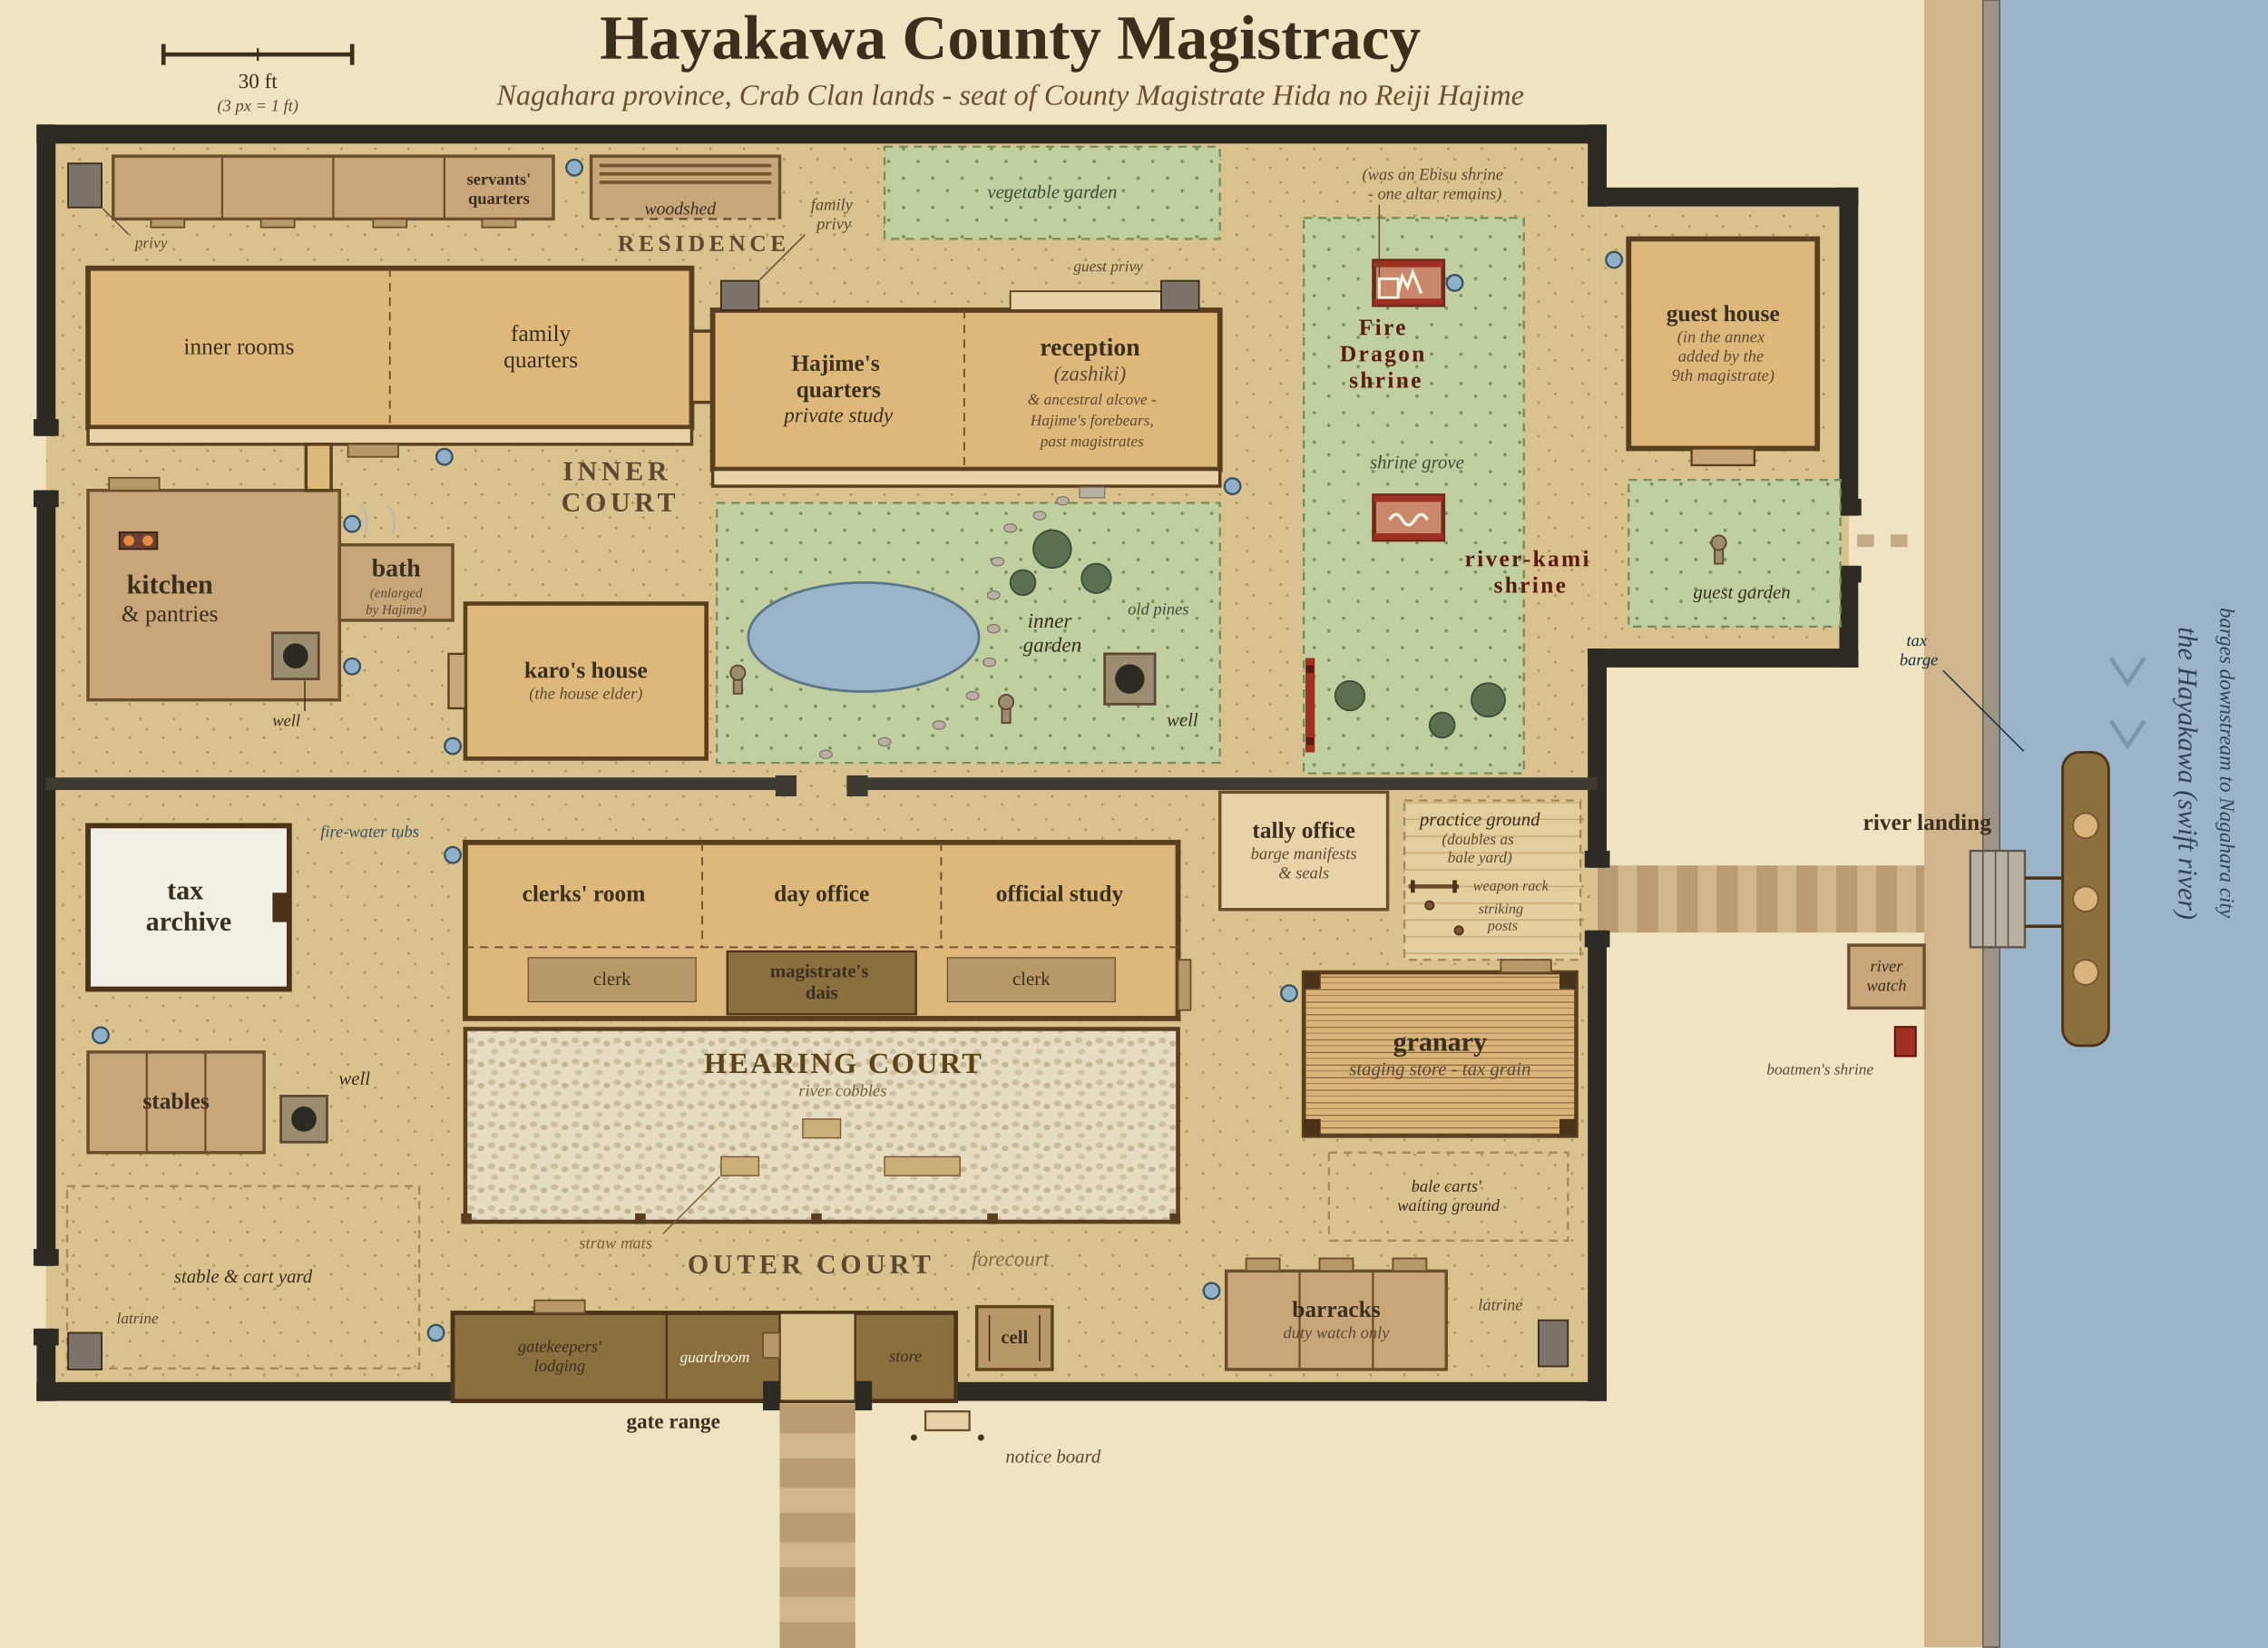
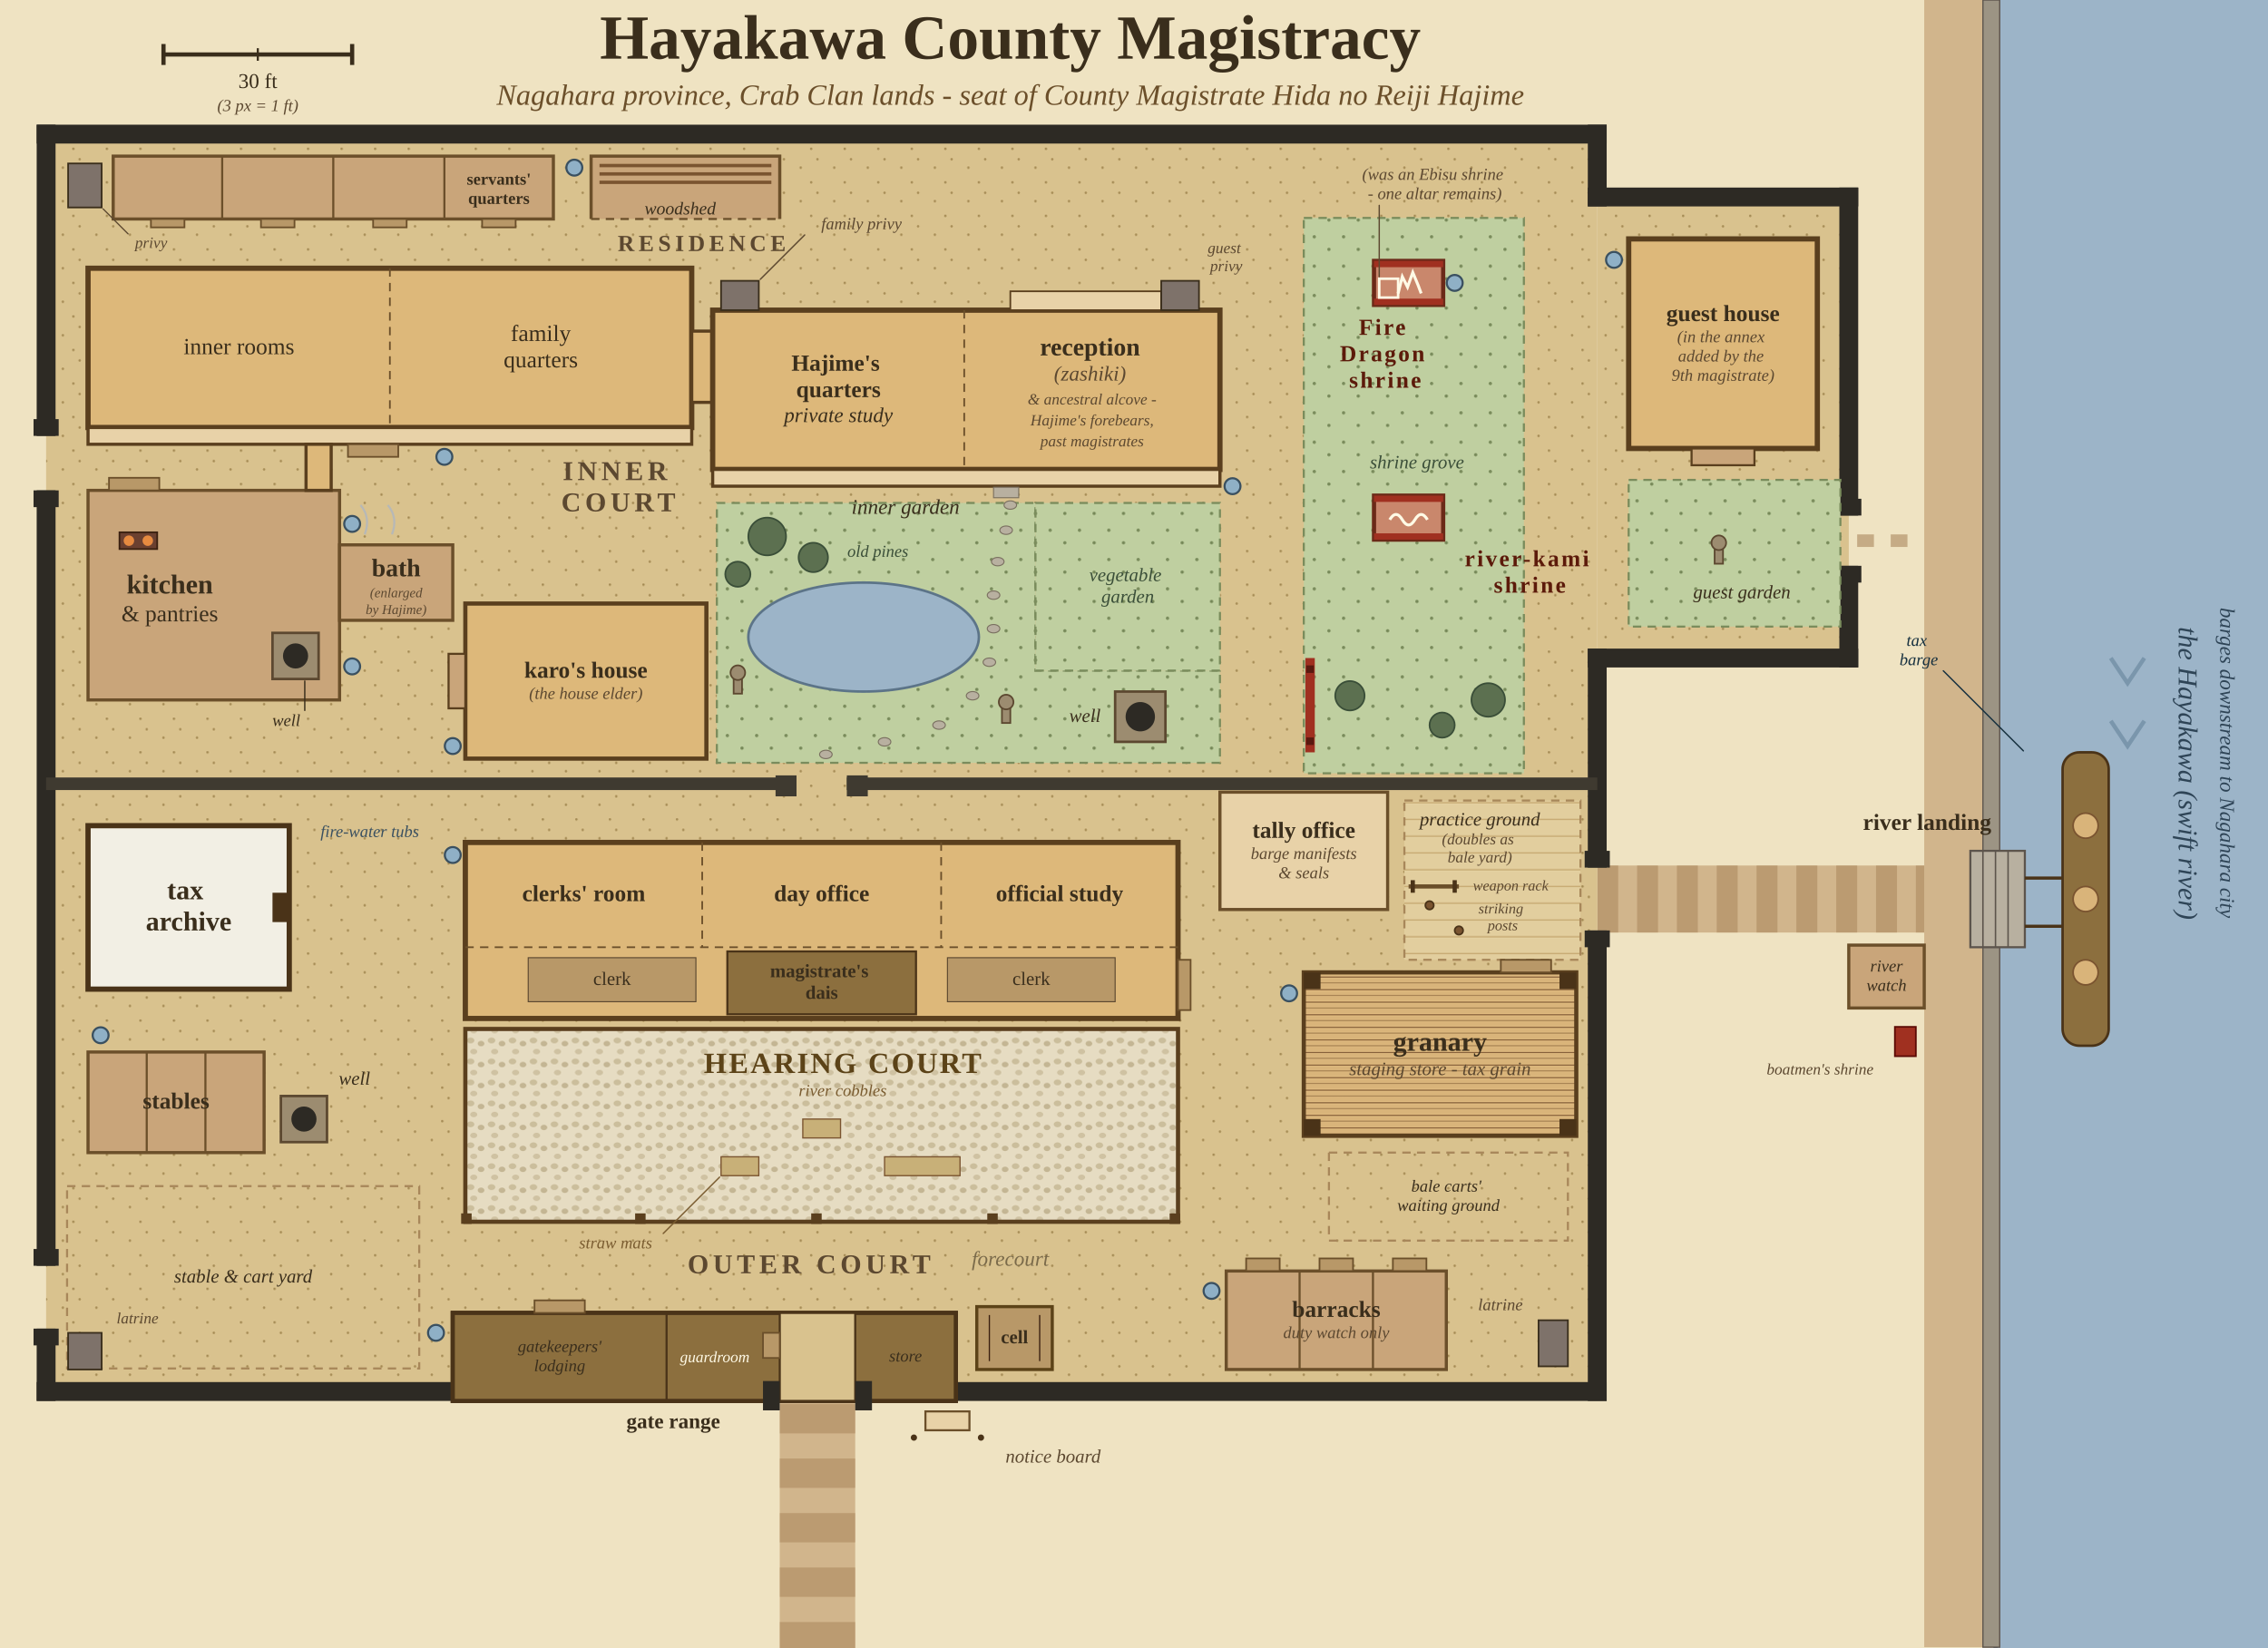
<svg xmlns="http://www.w3.org/2000/svg" viewBox="118 86 1082 786" font-family="Georgia, 'Times New Roman', serif">
  <defs>
    <pattern id="garden-stipple" patternUnits="userSpaceOnUse" width="14" height="14">
      <rect width="14" height="14" fill="#BFCFA0" />
      <circle cx="3" cy="3" r="0.8" fill="#7A8C5C" />
      <circle cx="10" cy="9" r="0.8" fill="#7A8C5C" />
    </pattern>
    <pattern id="court-earth" patternUnits="userSpaceOnUse" width="16" height="16">
      <rect width="16" height="16" fill="#D9C28E" />
      <circle cx="4" cy="6" r="0.6" fill="#A88E58" />
      <circle cx="12" cy="2" r="0.6" fill="#A88E58" />
      <circle cx="9" cy="13" r="0.6" fill="#A88E58" />
    </pattern>
    <pattern id="keiko-earth" patternUnits="userSpaceOnUse" width="16" height="16">
      <rect width="16" height="16" fill="#E2CE9E" />
      <line x1="0" y1="5" x2="16" y2="5" stroke="#C2A46C" stroke-width="0.5" />
      <line x1="0" y1="13" x2="16" y2="13" stroke="#C2A46C" stroke-width="0.5" />
    </pattern>
    <pattern id="oshirasu-sand" patternUnits="userSpaceOnUse" width="12" height="12">
      <rect width="12" height="12" fill="#F2EAD0" />
      <circle cx="3" cy="4" r="0.5" fill="#C9B884" />
      <circle cx="8" cy="2" r="0.5" fill="#C9B884" />
      <circle cx="10" cy="9" r="0.5" fill="#C9B884" />
      <circle cx="5" cy="10" r="0.5" fill="#C9B884" />
      <circle cx="1" cy="8" r="0.5" fill="#C9B884" />
    </pattern>
    <pattern id="court-cobbles" patternUnits="userSpaceOnUse" width="10" height="10">
      <rect width="10" height="10" fill="#E6DCC2" />
      <ellipse cx="2.5" cy="2.5" rx="1.8" ry="1.4" fill="#CBBE9C" />
      <ellipse cx="7.5" cy="4" rx="1.6" ry="1.3" fill="#C4B694" />
      <ellipse cx="4" cy="7.8" rx="1.7" ry="1.3" fill="#CFC2A2" />
    </pattern>
    <pattern id="granary-slats" patternUnits="userSpaceOnUse" width="14" height="6">
      <rect width="14" height="6" fill="#D9B47A" />
      <line x1="0" y1="0" x2="14" y2="0" stroke="#7A5430" stroke-width="0.8" />
      <line x1="0" y1="3" x2="14" y2="3" stroke="#A88454" stroke-width="0.5" />
    </pattern>
  </defs>
  <rect x="0" y="0" width="1200" height="900" fill="#EFE3C2" data-kind="-" />
  <g data-kind="river">
    <rect x="1070" y="0" width="130" height="900" fill="#9CB4C8" />
    <line x1="1070" y1="0" x2="1070" y2="900" stroke="#5C7488" stroke-width="2" />
    <g stroke="#7A96AC" stroke-width="2" fill="none">
      <path d="M 1125 400 L 1133 412 L 1141 400" />
      <path d="M 1125 430 L 1133 442 L 1141 430" />
    </g>
    <text x="1161.0" y="458.6" text-anchor="middle" font-size="13" font-style="italic" fill="#2E4456" transform="rotate(90.0 1161.0 455.0)">the Hayakawa (swift river)</text>
    <text x="1180.0" y="452.8" text-anchor="middle" font-size="10" font-style="italic" fill="#2E4456" transform="rotate(90.0 1180.0 450.0)">barges downstream to Nagahara city</text>
  </g>
  <g data-kind="road">
    <path d="M 508 900 L 508 754.5" stroke="#B89060" stroke-width="36" stroke-linecap="butt" opacity="0.55" />
    <path d="M 508 900 L 508 754.5" stroke="#9C7448" stroke-width="36" stroke-dasharray="14 12" fill="none" opacity="0.4" />
  </g>
  <g data-kind="road">
    <path d="M 880 515 L 1036 515" stroke="#B89060" stroke-width="32" stroke-linecap="butt" opacity="0.55" />
    <path d="M 880 515 L 1036 515" stroke="#9C7448" stroke-width="32" stroke-dasharray="10 9" fill="none" opacity="0.4" />
  </g>
  <g data-kind="road">
    <path d="M 1050 86 L 1050 872" stroke="#B89060" stroke-width="28" stroke-linecap="butt" opacity="0.55" />
  </g>
  <g data-kind="river landing">
    <rect x="1064" y="86" width="8" height="786" fill="#9C9484" stroke="#5C544C" stroke-width="0.6" data-kind="revetment" />
    <g data-kind="dock">
      <rect x="1058" y="492" width="26" height="46" fill="#B8B0A0" stroke="#5C544C" stroke-width="1" />
      <line x1="1064" y1="492" x2="1064" y2="538" stroke="#5C544C" stroke-width="0.7" />
      <line x1="1070" y1="492" x2="1070" y2="538" stroke="#5C544C" stroke-width="0.7" />
      <line x1="1076" y1="492" x2="1076" y2="538" stroke="#5C544C" stroke-width="0.7" />
    </g>
    <text x="1068" y="482" text-anchor="end" font-size="11" font-weight="bold" fill="#3A2E1C">river landing</text>
    <g data-kind="tax barge">
      <line x1="1084" y1="505" x2="1102" y2="505" stroke="#4A3318" stroke-width="1.5" />
      <line x1="1084" y1="528" x2="1102" y2="528" stroke="#4A3318" stroke-width="1.5" />
      <rect x="1102" y="445" width="22" height="140" rx="8" fill="#8C6F3E" stroke="#4A3318" stroke-width="1.2" />
      <circle cx="1113" cy="480" r="6" fill="#D9B47A" stroke="#7A5430" stroke-width="0.8" />
      <circle cx="1113" cy="515" r="6" fill="#D9B47A" stroke="#7A5430" stroke-width="0.8" />
      <circle cx="1113" cy="550" r="6" fill="#D9B47A" stroke="#7A5430" stroke-width="0.8" />
      <text x="1033.4" y="394.2" text-anchor="middle" font-size="8" font-style="italic" fill="#16303F">
        <tspan x="1033.4" dy="0.0">tax</tspan>
        <tspan x="1033.4" dy="9.2">barge</tspan>
      </text>
      <line x1="1045.1" y1="406.1" x2="1083.3" y2="444.3" stroke="#16303F" stroke-width="0.64" stroke-linecap="round" data-leader="1" />
    </g>
    <g data-kind="boatmen's altar">
      <rect x="1022" y="576" width="10" height="14" fill="#A03020" stroke="#5C0A04" stroke-width="0.8" />
      <text x="986.3" y="598.7" text-anchor="middle" font-size="7.5" font-style="italic" fill="#5C4830">boatmen's shrine</text>
    </g>
    <g data-kind="river watch">
      <rect x="1000" y="537" width="36" height="30" fill="#C9A57A" stroke="#6B4F2A" stroke-width="1.5" />
      <text x="1018.0" y="549.6" text-anchor="middle" font-size="8" font-style="italic" fill="#3A2E1C">river</text>
      <text x="1018.0" y="558.8" text-anchor="middle" font-size="8" font-style="italic" fill="#3A2E1C">watch</text>
    </g>
  </g>
  <text x="600" y="114" text-anchor="middle" font-size="30" font-weight="bold" fill="#3A2E1C" data-kind="-">Hayakawa County Magistracy</text>
  <text x="600" y="136" text-anchor="middle" font-size="14" font-style="italic" fill="#6B4F2A" data-kind="-">Nagahara province, Crab Clan lands - seat of County Magistrate Hida no Reiji Hajime</text>
  <g data-kind="-">
    <g stroke="#3A2E1C">
      <line x1="196" y1="112" x2="286" y2="112" stroke-width="2" />
      <line x1="196" y1="107" x2="196" y2="117" stroke-width="2" />
      <line x1="286" y1="107" x2="286" y2="117" stroke-width="2" />
      <line x1="241" y1="109" x2="241" y2="115" stroke-width="1" />
    </g>
    <text x="241" y="128" text-anchor="middle" font-size="10" fill="#3A2E1C">30 ft</text>
    <text x="241" y="139" text-anchor="middle" font-size="8" font-style="italic" fill="#5C4830">(3 px = 1 ft)</text>
  </g>
  <rect x="140" y="150" width="740" height="310" fill="url(#court-earth)" id="precinct" data-kind="inner court" />
  <rect x="140" y="456" width="740" height="294" fill="url(#court-earth)" id="precinct" data-kind="outer court" />
  <rect x="880" y="180" width="120" height="220" fill="url(#court-earth)" id="precinct" data-kind="inner court" />
  <g stroke="#2D2A24" stroke-width="9" fill="none" stroke-linecap="square" data-kind="compound wall">
    <line x1="140" y1="150" x2="880" y2="150" />
    <line x1="140" y1="150" x2="140" y2="289.5" />
    <line x1="140" y1="324.5" x2="140" y2="685.5" />
    <line x1="140" y1="724.5" x2="140" y2="750" />
    <line x1="880" y1="150" x2="880" y2="180" />
    <line x1="880" y1="180" x2="1000" y2="180" />
    <line x1="1000" y1="400" x2="880" y2="400" />
    <line x1="880" y1="400" x2="880" y2="495.5" />
    <line x1="1000" y1="180" x2="1000" y2="327.5" />
    <line x1="1000" y1="360.5" x2="1000" y2="400" />
    <line x1="880" y1="534.5" x2="880" y2="750" />
    <line x1="140" y1="750" x2="329.5" y2="750" />
    <line x1="578.5" y1="750" x2="880" y2="750" />
  </g>
  <g fill="#2D2A24" data-kind="side gate">
    <rect x="874" y="492" width="12" height="8" />
    <rect x="874" y="530" width="12" height="8" />
  </g>
  <g fill="#2D2A24" data-kind="side gate">
    <rect x="134" y="286" width="12" height="8" />
    <rect x="134" y="320" width="12" height="8" />
  </g>
  <g fill="#2D2A24" data-kind="side gate">
    <rect x="134" y="682" width="12" height="8" />
    <rect x="134" y="720" width="12" height="8" />
  </g>
  <g fill="#2D2A24" data-kind="side gate">
    <rect x="994" y="324" width="12" height="8" />
    <rect x="994" y="356" width="12" height="8" />
  </g>
  <path d="M 1004 344 L 1036 344" stroke="#9C7448" stroke-width="6" stroke-dasharray="8 8" fill="none" opacity="0.5" data-kind="road" />
  <g data-kind="notice board">
    <rect x="559.5" y="759.5" width="21" height="9" fill="#E8D2A8" stroke="#6B4F2A" stroke-width="1" />
    <circle cx="554" cy="772" r="1.5" fill="#4A3318" />
    <circle cx="586" cy="772" r="1.5" fill="#4A3318" />
    <text x="620.4" y="783.9" text-anchor="middle" font-size="9" font-style="italic" fill="#5C4830">notice board</text>
  </g>
  <g stroke="#3F3A30" stroke-width="6" fill="none" data-kind="court divider">
    <line x1="140" y1="460" x2="498" y2="460" />
    <line x1="522" y1="460" x2="880" y2="460" />
  </g>
  <g fill="#3F3A30" data-kind="nakamon" data-part-of="court divider">
    <rect x="488" y="456" width="10" height="10" />
    <rect x="522" y="456" width="10" height="10" />
  </g>
  <text x="413.0" y="315.1" text-anchor="middle" font-size="13" font-weight="bold" letter-spacing="2" fill="#5C4830" data-kind="inner court">
    <tspan x="413.0" dy="0.0">INNER</tspan>
    <tspan x="413.0" dy="14.9">COURT</tspan>
  </text>
  <g data-kind="residence">
    <text x="452.8" y="205.8" text-anchor="middle" font-size="11" font-weight="bold" letter-spacing="2" fill="#5C4830">RESIDENCE</text>
    <rect x="160" y="214" width="288" height="76" fill="#DDB87A" />
    <rect x="160" y="214" width="144" height="76" fill="#DDB87A" data-kind="inner rooms" />
    <rect x="304" y="214" width="144" height="76" fill="#DDB87A" data-kind="family quarters" />
    <rect x="160" y="214" width="288" height="76" fill="none" stroke="#5A3F1E" stroke-width="2.5" />
    <rect x="160" y="290" width="288" height="8" fill="#E8D2A8" stroke="#5A3F1E" stroke-width="1.5" data-kind="engawa" />
    <line x1="304" y1="214" x2="304" y2="290" stroke="#6B4F2A" stroke-width="0.8" stroke-dasharray="4 3" />
    <rect x="284" y="298" width="24" height="6" fill="#B89868" stroke="#6B4F2A" stroke-width="0.8" data-kind="door" />
    <text x="232.0" y="255.0" text-anchor="middle" font-size="11" fill="#3A2E1C" data-kind="inner rooms">inner rooms</text>
    <g data-kind="family quarters">
      <text x="376.0" y="248.7" text-anchor="middle" font-size="11" fill="#3A2E1C">family</text>
      <text x="376.0" y="261.3" text-anchor="middle" font-size="11" fill="#3A2E1C">quarters</text>
    </g>
    <rect x="448" y="244" width="10" height="34" fill="#DDB87A" stroke="#5A3F1E" stroke-width="1.5" data-kind="residence corridor" />
    <rect x="458" y="234" width="242" height="76" fill="#DDB87A" />
    <rect x="458" y="234" width="120" height="76" fill="#DDB87A" data-kind="lord's quarters" />
    <rect x="578" y="234" width="122" height="76" fill="#DDB87A" data-kind="reception room" />
    <rect x="458" y="234" width="242" height="76" fill="none" stroke="#5A3F1E" stroke-width="2.5" />
    <rect x="458" y="310" width="242" height="8" fill="#E8D2A8" stroke="#5A3F1E" stroke-width="1.5" data-kind="engawa" />
    <line x1="578" y1="234" x2="578" y2="310" stroke="#6B4F2A" stroke-width="0.8" stroke-dasharray="4 3" />
    <g data-kind="lord's quarters">
      <text x="518.0" y="262.9" text-anchor="middle" font-size="11" font-weight="bold" fill="#3A2E1C">
        <tspan x="518.0" dy="0.0">Hajime's</tspan>
        <tspan x="518.0" dy="12.6">quarters</tspan>
      </text>
      <text x="518.0" y="287.4" text-anchor="middle" font-size="10" font-style="italic" fill="#3A2E1C">private study</text>
    </g>
    <g data-kind="reception room">
      <text x="638.0" y="255.6" text-anchor="middle" font-size="12" font-weight="bold" fill="#3A2E1C">reception</text>
      <text x="638.0" y="267.6" text-anchor="middle" font-size="10" font-style="italic" fill="#5C4830">(zashiki)</text>
    </g>
    <text x="639" y="279" text-anchor="middle" font-size="7.5" font-style="italic" fill="#5C4830" data-kind="ancestral alcove">&amp; ancestral alcove -</text>
    <text x="639" y="289" text-anchor="middle" font-size="7.5" font-style="italic" fill="#5C4830" data-kind="ancestral alcove">Hajime's forebears,</text>
    <text x="639" y="299" text-anchor="middle" font-size="7.5" font-style="italic" fill="#5C4830" data-kind="ancestral alcove">past magistrates</text>
  </g>
  <g data-kind="kitchen">
    <rect x="160" y="320" width="120" height="100" fill="#C9A57A" stroke="#6B4F2A" stroke-width="1.5" />
    <g data-kind="hearth">
      <rect x="175" y="340" width="18" height="8" fill="#6B4030" stroke="#3A2010" stroke-width="0.8" />
      <circle cx="179.5" cy="344" r="2.5" fill="#E68A40" />
      <circle cx="188.5" cy="344" r="2.5" fill="#E68A40" />
    </g>
    <text x="199.0" y="369.2" text-anchor="middle" font-size="13" font-weight="bold" fill="#3A2E1C">kitchen</text>
    <text x="199.0" y="382.5" text-anchor="middle" font-size="11" fill="#3A2E1C">&amp; pantries</text>
    <rect x="248" y="388" width="22" height="22" fill="#9C8C70" stroke="#5C4830" stroke-width="1.2" data-kind="well" />
    <circle cx="259" cy="399" r="6" fill="#2D2A24" data-kind="well" />
    <text x="254.6" y="432.4" text-anchor="middle" font-size="8" font-style="italic" fill="#3A2E1C" data-kind="well">well</text>
    <line x1="263.4" y1="425.0" x2="263.4" y2="411.0" stroke="#3A2E1C" stroke-width="0.64" stroke-linecap="round" data-kind="well" data-leader="1" />
    <rect x="170" y="314" width="24" height="6" fill="#B89868" stroke="#6B4F2A" stroke-width="0.8" data-kind="door" />
  </g>
  <rect x="264" y="298" width="12" height="22" fill="#DDB87A" stroke="#5A3F1E" stroke-width="1.5" data-kind="residence corridor" data-part-of="residence" />
  <g data-kind="garden">
-     <rect x="460" y="326" width="240" height="124" fill="url(#garden-stipple)" stroke="#7A8C5C" stroke-width="1" stroke-dasharray="4 3" />
+     <path d="M 460 326 H 612 V 406 H 700 V 450 H 460 Z" fill="url(#garden-stipple)" stroke="#7A8C5C" stroke-width="1" stroke-dasharray="4 3" />
    <ellipse cx="530" cy="390" rx="55" ry="26" fill="#9CB4C8" stroke="#5C7488" stroke-width="1.2" data-kind="garden pond" />
    <g fill="#B8B0A0" stroke="#7A7060" stroke-width="0.5">
      <ellipse cx="512" cy="446" rx="3" ry="2" />
      <ellipse cx="540" cy="440" rx="3" ry="2" />
      <ellipse cx="566" cy="432" rx="3" ry="2" />
      <ellipse cx="582" cy="418" rx="3" ry="2" />
      <ellipse cx="590" cy="402" rx="3" ry="2" />
      <ellipse cx="592" cy="386" rx="3" ry="2" />
      <ellipse cx="592" cy="370" rx="3" ry="2" />
      <ellipse cx="594" cy="354" rx="3" ry="2" />
-       <ellipse cx="600" cy="338" rx="3" ry="2" />
-       <ellipse cx="614" cy="332" rx="3" ry="2" />
-       <ellipse cx="625" cy="325" rx="3" ry="2" />
-       <rect x="633" y="318.5" width="12" height="5" />
+       <ellipse cx="598" cy="339" rx="3" ry="2" />
+       <ellipse cx="600" cy="327" rx="3" ry="2" />
+       <rect x="592" y="318.5" width="12" height="5" />
    </g>
    <g data-kind="garden pines">
-       <circle cx="620" cy="348" r="9" fill="#5C7050" stroke="#3A4E38" stroke-width="0.8" />
-       <circle cx="641" cy="362" r="7" fill="#5C7050" stroke="#3A4E38" stroke-width="0.8" />
-       <circle cx="606" cy="364" r="6" fill="#5C7050" stroke="#3A4E38" stroke-width="0.8" />
-       <text x="670.6" y="379.2" text-anchor="middle" font-size="8" font-style="italic" fill="#3A4E38">old pines</text>
+       <circle cx="484" cy="342" r="9" fill="#5C7050" stroke="#3A4E38" stroke-width="0.8" />
+       <circle cx="506" cy="352" r="7" fill="#5C7050" stroke="#3A4E38" stroke-width="0.8" />
+       <circle cx="470" cy="360" r="6" fill="#5C7050" stroke="#3A4E38" stroke-width="0.8" />
+       <text x="536.8" y="351.7" text-anchor="middle" font-size="8" font-style="italic" fill="#3A4E38">old pines</text>
    </g>
    <g fill="#9C8C70" stroke="#5C4830" stroke-width="0.8" data-kind="stone lantern">
      <rect x="468" y="410" width="4" height="7" />
      <circle cx="470" cy="407" r="3.5" />
      <rect x="596" y="424" width="4" height="7" />
      <circle cx="598" cy="421" r="3.5" />
    </g>
-     <text x="620.0" y="385.5" text-anchor="middle" font-size="10" font-style="italic" fill="#3A2E1C">
-       <tspan x="620.0" dy="0.0">inner</tspan>
-       <tspan x="620.0" dy="11.5">garden</tspan>
-     </text>
+     <text x="550.0" y="331.2" text-anchor="middle" font-size="10" font-style="italic" fill="#3A2E1C">inner garden</text>
  </g>
  <g data-kind="bath">
    <rect x="280" y="346" width="54" height="36" fill="#C9A57A" stroke="#6B4F2A" stroke-width="1.5" />
    <path d="M 292 341 q 3 -8 -2 -14 M 305 341 q 3 -8 -2 -14" stroke="#A8B4C8" stroke-width="1" fill="none" opacity="0.7" />
    <text x="307" y="361" text-anchor="middle" font-size="12" font-weight="bold" fill="#3A2E1C">bath</text>
    <text x="307" y="371" text-anchor="middle" font-size="6.5" font-style="italic" fill="#5C4830">(enlarged</text>
    <text x="307" y="379" text-anchor="middle" font-size="6.5" font-style="italic" fill="#5C4830">by Hajime)</text>
  </g>
  <g data-kind="karo's house">
    <rect x="340" y="374" width="115" height="74" fill="#DDB87A" stroke="#5A3F1E" stroke-width="2" />
    <rect x="332" y="398" width="8" height="26" fill="#C9A57A" stroke="#5A3F1E" stroke-width="1" data-kind="door" />
    <text x="397.5" y="409.4" text-anchor="middle" font-size="11" font-weight="bold" fill="#3A2E1C">karo's house</text>
    <text x="397.5" y="419.5" text-anchor="middle" font-size="8" font-style="italic" fill="#5C4830">(the house elder)</text>
  </g>
  <g data-kind="well" data-part-of="garden">
-     <rect x="645" y="398" width="24" height="24" fill="#9C8C70" stroke="#5C4830" stroke-width="1.2" />
-     <circle cx="657" cy="410" r="7" fill="#2D2A24" />
-     <text x="682.1" y="432.4" text-anchor="middle" font-size="9" font-style="italic" fill="#3A2E1C">well</text>
+     <rect x="650" y="416" width="24" height="24" fill="#9C8C70" stroke="#5C4830" stroke-width="1.2" />
+     <circle cx="662" cy="428" r="7" fill="#2D2A24" />
+     <text x="635.6" y="430.5" text-anchor="middle" font-size="9" font-style="italic" fill="#3A2E1C">well</text>
  </g>
  <g data-kind="servants' quarters">
    <rect x="172" y="160.5" width="210" height="30" fill="#C9A57A" stroke="#6B4F2A" stroke-width="1.5" />
    <line x1="224" y1="160.5" x2="224" y2="190.5" stroke="#6B4F2A" stroke-width="1" />
    <line x1="277" y1="160.5" x2="277" y2="190.5" stroke="#6B4F2A" stroke-width="1" />
    <line x1="330" y1="160.5" x2="330" y2="190.5" stroke="#6B4F2A" stroke-width="1" />
    <rect x="190" y="190.5" width="16" height="4" fill="#B89868" stroke="#6B4F2A" stroke-width="0.8" data-kind="door" />
    <rect x="242.5" y="190.5" width="16" height="4" fill="#B89868" stroke="#6B4F2A" stroke-width="0.8" data-kind="door" />
    <rect x="296" y="190.5" width="16" height="4" fill="#B89868" stroke="#6B4F2A" stroke-width="0.8" data-kind="door" />
    <rect x="348" y="190.5" width="16" height="4" fill="#B89868" stroke="#6B4F2A" stroke-width="0.8" data-kind="door" />
    <text x="356.0" y="174.1" text-anchor="middle" font-size="8" font-weight="bold" fill="#3A2E1C">servants'</text>
    <text x="356.0" y="183.3" text-anchor="middle" font-size="8" font-weight="bold" fill="#3A2E1C">quarters</text>
  </g>
  <g data-kind="kitchen">
    <rect x="400" y="160.5" width="90" height="30" fill="#C9A57A" />
    <g stroke="#7A5430" stroke-width="1.6">
      <line x1="404" y1="165" x2="486" y2="165" />
      <line x1="404" y1="169" x2="486" y2="169" />
      <line x1="404" y1="173" x2="486" y2="173" />
    </g>
    <path d="M 400 190.5 L 400 160.5 L 490 160.5 L 490 190.5" fill="none" stroke="#6B4F2A" stroke-width="1.5" />
    <line x1="400" y1="190.5" x2="490" y2="190.5" stroke="#6B4F2A" stroke-width="1" stroke-dasharray="4 3" />
    <text x="442.5" y="188.3" text-anchor="middle" font-size="8.5" font-style="italic" fill="#3A2E1C">woodshed</text>
  </g>
  <g data-kind="latrine">
    <rect x="150.5" y="164" width="16" height="21" fill="#7E726A" stroke="#3A2E1C" stroke-width="0.8" />
    <text x="190.1" y="204.3" text-anchor="middle" font-size="7.5" font-style="italic" fill="#5C4830">privy</text>
    <line x1="179.1" y1="197.6" x2="167.2" y2="185.7" stroke="#5C4830" stroke-width="0.60" stroke-linecap="round" data-leader="1" />
  </g>
  <g data-kind="engawa" data-part-of="residence">
    <rect x="600" y="225" width="72" height="9" fill="#E8D2A8" stroke="#5A3F1E" stroke-width="0.8" />
  </g>
  <g data-kind="latrine" data-part-of="residence">
    <rect x="672" y="220" width="18" height="14" fill="#7E726A" stroke="#3A2E1C" stroke-width="0.8" />
-     <text x="646.7" y="215.5" text-anchor="middle" font-size="7.5" font-style="italic" fill="#5C4830">guest privy</text>
+     <text x="703.0" y="206.8" text-anchor="middle" font-size="7.5" font-style="italic" fill="#5C4830">
+       <tspan x="703.0" dy="0.0">guest</tspan>
+       <tspan x="703.0" dy="8.6">privy</tspan>
+     </text>
  </g>
  <g data-kind="latrine" data-part-of="residence">
    <rect x="462" y="220" width="18" height="14" fill="#7E726A" stroke="#3A2E1C" stroke-width="0.8" />
-     <text x="515.8" y="186.2" text-anchor="middle" font-size="8" font-style="italic" fill="#5C4830">
-       <tspan x="515.8" dy="0.0">family</tspan>
-       <tspan x="515.8" dy="9.2">privy</tspan>
-     </text>
+     <text x="529.0" y="195.4" text-anchor="middle" font-size="8" font-style="italic" fill="#5C4830">family privy</text>
    <line x1="501.9" y1="198.1" x2="480.7" y2="219.3" stroke="#5C4830" stroke-width="0.64" stroke-linecap="round" data-leader="1" />
  </g>
  <g data-kind="vegetable garden">
-     <rect x="540" y="156" width="160" height="44" fill="url(#garden-stipple)" stroke="#7A8C5C" stroke-width="1" stroke-dasharray="4 3" />
-     <text x="620.0" y="180.5" text-anchor="middle" font-size="9" font-style="italic" fill="#3A4E38">vegetable garden</text>
+     <rect x="612" y="326" width="88" height="80" fill="url(#garden-stipple)" stroke="#7A8C5C" stroke-width="1" stroke-dasharray="4 3" />
+     <text x="656.0" y="363.3" text-anchor="middle" font-size="9" font-style="italic" fill="#3A4E38">
+       <tspan x="656.0" dy="0.0">vegetable</tspan>
+       <tspan x="656.0" dy="10.3">garden</tspan>
+     </text>
  </g>
  <g data-kind="shrine grove">
    <rect x="740" y="190" width="105" height="265" fill="url(#garden-stipple)" stroke="#7A8C5C" stroke-width="1" stroke-dasharray="4 3" />
    <circle cx="828" cy="420" r="8" fill="#5C7050" stroke="#3A4E38" stroke-width="0.8" />
    <circle cx="762" cy="418" r="7" fill="#5C7050" stroke="#3A4E38" stroke-width="0.8" />
    <circle cx="806" cy="432" r="6" fill="#5C7050" stroke="#3A4E38" stroke-width="0.8" />
    <text x="794.0" y="309.5" text-anchor="middle" font-size="9" font-style="italic" fill="#3A4E38">shrine grove</text>
  </g>
  <g data-kind="compound shrine">
    <text x="778.8" y="245.8" text-anchor="middle" font-size="11" font-weight="bold" letter-spacing="1" fill="#5C1A0A">
      <tspan x="778.8" dy="0.0">Fire</tspan>
      <tspan x="778.8" dy="12.6">Dragon</tspan>
      <tspan x="778.8" dy="12.6">shrine</tspan>
    </text>
    <rect x="773.5" y="210.5" width="33" height="21" fill="#C9876C" stroke="#6B2A18" stroke-width="2" />
    <rect x="773.5" y="210.5" width="33" height="3" fill="#A03020" />
    <rect x="773.5" y="228.5" width="33" height="3" fill="#A03020" />
    <path d="M 785 226 L 787 218 L 789.5 223 L 792 216 L 794.5 222 L 796 226" stroke="#FFFAE6" stroke-width="1.4" fill="none" data-kind="shrine altar" />
    <g data-kind="shrine altar">
      <rect x="776" y="219" width="9" height="9" fill="none" stroke="#FFFAE6" stroke-width="1.2" />
      <text x="802.5" y="171.8" text-anchor="middle" font-size="8" font-style="italic" fill="#5C4830">
        <tspan x="802.5" dy="0.0">(was an Ebisu shrine</tspan>
        <tspan x="802.5" dy="9.2">- one altar remains)</tspan>
      </text>
      <line x1="776.0" y1="184.0" x2="776.0" y2="218.0" stroke="#5C4830" stroke-width="0.64" stroke-linecap="round" data-leader="1" />
    </g>
  </g>
  <g data-kind="compound shrine">
    <text x="847.8" y="356.2" text-anchor="middle" font-size="11" font-weight="bold" letter-spacing="1" fill="#5C1A0A">
      <tspan x="847.8" dy="0.0">river-kami</tspan>
      <tspan x="847.8" dy="12.6">shrine</tspan>
    </text>
    <rect x="773.5" y="322.5" width="33" height="21" fill="#C9876C" stroke="#6B2A18" stroke-width="2" />
    <rect x="773.5" y="322.5" width="33" height="3" fill="#A03020" />
    <rect x="773.5" y="340.5" width="33" height="3" fill="#A03020" />
    <path d="M 781 334 q 3 -5 6 0 q 3 5 6 0 q 3 -5 6 0" stroke="#FFFAE6" stroke-width="1.4" fill="none" data-kind="shrine altar" />
  </g>
  <g data-kind="torii" data-part-of="compound shrine">
    <rect x="740" y="400" width="6" height="45" fill="none" id="arch" />
    <line x1="743" y1="400" x2="743" y2="445" stroke="#A03020" stroke-width="4.5" />
    <rect x="741.2" y="403.5" width="3.6" height="3.6" fill="#5A1A10" />
    <rect x="741.2" y="437.9" width="3.6" height="3.6" fill="#5A1A10" />
  </g>
  <g data-kind="guest quarters">
    <rect x="895" y="200" width="90" height="100" fill="#DDB87A" stroke="#5A3F1E" stroke-width="2.5" />
    <rect x="925" y="300" width="30" height="8" fill="#C9A57A" stroke="#5A3F1E" stroke-width="1" data-kind="door" />
    <text x="940.0" y="239.2" text-anchor="middle" font-size="11" font-weight="bold" fill="#3A2E1C">guest house</text>
    <text x="940.0" y="249.3" text-anchor="middle" font-size="8" font-style="italic" fill="#5C4830">
      <tspan x="940.0" dy="0.0">(in the annex</tspan>
      <tspan x="940.0" dy="9.2">added by the</tspan>
      <tspan x="940.0" dy="9.2">9th magistrate)</tspan>
    </text>
  </g>
  <g data-kind="garden">
    <rect x="895" y="315" width="101" height="70" fill="url(#garden-stipple)" stroke="#7A8C5C" stroke-width="1" stroke-dasharray="4 3" />
    <g fill="#9C8C70" stroke="#5C4830" stroke-width="0.8" data-kind="stone lantern">
      <rect x="936" y="348" width="4" height="7" />
      <circle cx="938" cy="345" r="3.5" />
    </g>
    <text x="949.0" y="371.5" text-anchor="middle" font-size="9" font-style="italic" fill="#3A2E1C">guest garden</text>
  </g>
  <text x="504.0" y="693.6" text-anchor="middle" font-size="13" font-weight="bold" letter-spacing="2" fill="#5C4830" data-kind="outer court">OUTER COURT</text>
  <text x="600" y="690" text-anchor="middle" font-size="10" font-style="italic" fill="#7A6A4A" data-kind="outer court">forecourt</text>
  <g data-kind="office hall">
    <rect x="340" y="488" width="340" height="84" fill="#DDB87A" />
    <rect x="340" y="488" width="113" height="50" fill="#DDB87A" data-kind="clerks' room" />
    <rect x="453" y="488" width="114" height="50" fill="#DDB87A" data-kind="day office" />
    <rect x="567" y="488" width="113" height="50" fill="#DDB87A" data-kind="official study" />
    <rect x="340" y="488" width="340" height="84" fill="none" stroke="#5A3F1E" stroke-width="2.5" />
    <line x1="340" y1="538" x2="680" y2="538" stroke="#6B4F2A" stroke-width="0.8" stroke-dasharray="4 3" />
    <line x1="453" y1="488" x2="453" y2="538" stroke="#6B4F2A" stroke-width="0.8" stroke-dasharray="4 3" />
    <line x1="567" y1="488" x2="567" y2="538" stroke="#6B4F2A" stroke-width="0.8" stroke-dasharray="4 3" />
    <text x="396.5" y="516.0" text-anchor="middle" font-size="11" font-weight="bold" fill="#3A2E1C" data-kind="clerks' room">clerks' room</text>
    <text x="510.0" y="516.0" text-anchor="middle" font-size="11" font-weight="bold" fill="#3A2E1C" data-kind="day office">day office</text>
    <text x="623.5" y="516.0" text-anchor="middle" font-size="11" font-weight="bold" fill="#3A2E1C" data-kind="official study">official study</text>
    <rect x="465" y="540" width="90" height="30" fill="#8C6F3E" stroke="#4A3318" stroke-width="1" data-kind="magistrate's dais" />
    <text x="510.0" y="552.3" text-anchor="middle" font-size="9" font-weight="bold" fill="#3A2E1C" data-kind="magistrate's dais">
      <tspan x="510.0" dy="0.0">magistrate's</tspan>
      <tspan x="510.0" dy="10.3">dais</tspan>
    </text>
    <g data-kind="clerks' seats">
      <rect x="370" y="543" width="80" height="21" fill="#B89868" stroke="#5C4830" stroke-width="0.5" />
      <text x="410.0" y="556.0" text-anchor="middle" font-size="9" fill="#3A2E1C">clerk</text>
      <rect x="570" y="543" width="80" height="21" fill="#B89868" stroke="#5C4830" stroke-width="0.5" />
      <text x="610.0" y="556.0" text-anchor="middle" font-size="9" fill="#3A2E1C">clerk</text>
    </g>
    <rect x="680" y="544" width="6" height="24" fill="#B89868" stroke="#6B4F2A" stroke-width="0.8" data-kind="door" />
  </g>
  <g data-kind="hearing court">
    <rect x="340" y="577" width="340" height="92" fill="url(#court-cobbles)" stroke="#5A3F1E" stroke-width="2" />
    <g fill="#5A3F1E">
      <rect x="338" y="665" width="5" height="5" />
      <rect x="421" y="665" width="5" height="5" />
      <rect x="505" y="665" width="5" height="5" />
      <rect x="589" y="665" width="5" height="5" />
      <rect x="676" y="665" width="5" height="5" />
    </g>
    <text x="520.0" y="598.0" text-anchor="middle" font-size="14" font-weight="bold" letter-spacing="1" fill="#5C4318">HEARING COURT</text>
    <text x="520.0" y="609.0" text-anchor="middle" font-size="8" font-style="italic" fill="#7A5C30">river cobbles</text>
    <g data-kind="kneeling positions">
      <g fill="#C8B078" stroke="#7A5430" stroke-width="0.6">
        <rect x="501" y="620" width="18" height="9" />
        <rect x="462" y="638" width="18" height="9" />
        <rect x="540" y="638" width="36" height="9" />
      </g>
      <text x="411.7" y="681.7" text-anchor="middle" font-size="8" font-style="italic" fill="#7A5C30">straw mats</text>
      <line x1="434.4" y1="674.6" x2="461.3" y2="647.7" stroke="#7A5C30" stroke-width="0.64" stroke-linecap="round" data-leader="1" />
    </g>
  </g>
  <g data-kind="tax archive">
    <rect x="160" y="480" width="96" height="78" fill="#F2EFE4" stroke="#4A3318" stroke-width="2.5" />
    <rect x="248" y="512" width="8" height="14" fill="#4A3318" data-kind="door" />
    <text x="208.0" y="515.1" text-anchor="middle" font-size="13" font-weight="bold" fill="#3A2E1C">
      <tspan x="208.0" dy="0.0">tax</tspan>
      <tspan x="208.0" dy="14.9">archive</tspan>
    </text>
  </g>
  <g data-kind="stables">
    <rect x="160" y="588" width="84" height="48" fill="#C9A57A" stroke="#6B4F2A" stroke-width="1.5" />
    <line x1="188" y1="588" x2="188" y2="636" stroke="#6B4F2A" stroke-width="1" />
    <line x1="216" y1="588" x2="216" y2="636" stroke="#6B4F2A" stroke-width="1" />
    <text x="202.0" y="615.0" text-anchor="middle" font-size="11" font-weight="bold" fill="#3A2E1C">stables</text>
  </g>
  <g data-kind="well">
    <rect x="252" y="609" width="22" height="22" fill="#9C8C70" stroke="#5C4830" stroke-width="1.2" />
    <circle cx="263" cy="620" r="6" fill="#2D2A24" />
    <text x="287.1" y="603.6" text-anchor="middle" font-size="9" font-style="italic" fill="#3A2E1C">well</text>
  </g>
  <g data-kind="cart yard">
    <rect x="150" y="652" width="168" height="87" fill="none" stroke="#A8875A" stroke-width="1" stroke-dasharray="4 3" />
    <text x="234.0" y="698.0" text-anchor="middle" font-size="9" font-style="italic" fill="#3A2E1C">stable &amp; cart yard</text>
  </g>
  <g data-kind="latrine">
    <rect x="150.5" y="722" width="16" height="17.5" fill="#7E726A" stroke="#3A2E1C" stroke-width="0.8" />
    <text x="183.6" y="717.5" text-anchor="middle" font-size="7.5" font-style="italic" fill="#5C4830">latrine</text>
  </g>
  <g data-kind="tally office">
    <rect x="700" y="464" width="80" height="56" fill="#E8D2A8" stroke="#6B4F2A" stroke-width="1.5" />
    <text x="740.0" y="485.8" text-anchor="middle" font-size="11" font-weight="bold" fill="#3A2E1C">tally office</text>
    <text x="740.0" y="495.9" text-anchor="middle" font-size="8" font-style="italic" fill="#5C4830">barge manifests</text>
    <text x="740.0" y="505.1" text-anchor="middle" font-size="8" font-style="italic" fill="#5C4830">&amp; seals</text>
  </g>
  <g data-kind="practice ground">
    <rect x="788" y="468" width="84" height="76" fill="url(#keiko-earth)" stroke="#A8875A" stroke-width="1" stroke-dasharray="4 3" />
    <text x="824.0" y="479.9" text-anchor="middle" font-size="9" font-style="italic" fill="#3A2E1C">practice ground</text>
    <text x="824.0" y="488.9" text-anchor="middle" font-size="7.5" font-style="italic" fill="#5C4830">
      <tspan x="824.0" dy="0.0">(doubles as</tspan>
      <tspan x="824.0" dy="8.6">bale yard)</tspan>
    </text>
    <g data-kind="striking posts">
      <text x="834.9" y="521.9" text-anchor="middle" font-size="7" font-style="italic" fill="#5C4830">
        <tspan x="834.9" dy="0.0">striking</tspan>
        <tspan x="834.9" dy="8.0">posts</tspan>
      </text>
      <circle cx="800" cy="518" r="2" fill="#7A5430" stroke="#4A3318" stroke-width="0.8" />
      <circle cx="814" cy="530" r="2" fill="#7A5430" stroke="#4A3318" stroke-width="0.8" />
    </g>
    <g data-kind="weapon rack">
      <rect x="790" y="508" width="24" height="2" fill="#6B4F2A" />
      <rect x="791" y="506" width="2" height="6" fill="#4A3318" />
      <rect x="811" y="506" width="2" height="6" fill="#4A3318" />
      <text x="838.7" y="510.9" text-anchor="middle" font-size="7" font-style="italic" fill="#5C4830">weapon rack</text>
    </g>
  </g>
  <g data-kind="granary">
    <rect x="740" y="550" width="130" height="78" fill="url(#granary-slats)" stroke="#5A3F1E" stroke-width="2" />
    <g data-kind="granary stilts">
      <rect x="740" y="550" width="8" height="8" fill="#4A3318" />
      <rect x="862" y="550" width="8" height="8" fill="#4A3318" />
      <rect x="740" y="620" width="8" height="8" fill="#4A3318" />
      <rect x="862" y="620" width="8" height="8" fill="#4A3318" />
    </g>
    <rect x="834" y="544" width="24" height="6" fill="#B89868" stroke="#6B4F2A" stroke-width="0.8" data-kind="door" />
    <text x="805.0" y="587.4" text-anchor="middle" font-size="13" font-weight="bold" fill="#3A2E1C">granary</text>
    <text x="805.0" y="599.0" text-anchor="middle" font-size="9" font-style="italic" fill="#5C4830">staging store - tax grain</text>
  </g>
  <g data-kind="cell">
    <rect x="584" y="709.5" width="36" height="30" fill="#B89868" stroke="#5C4318" stroke-width="1.5" />
    <line x1="590" y1="713.5" x2="590" y2="735.5" stroke="#3A2010" stroke-width="0.6" />
    <line x1="614" y1="713.5" x2="614" y2="735.5" stroke="#3A2010" stroke-width="0.6" />
    <text x="602.0" y="727.0" text-anchor="middle" font-size="9" font-weight="bold" fill="#3A2E1C">cell</text>
  </g>
  <g data-kind="barracks">
    <rect x="703" y="692.5" width="105" height="47" fill="#C9A57A" stroke="#6B4F2A" stroke-width="1.5" />
    <line x1="738" y1="692.5" x2="738" y2="739.5" stroke="#6B4F2A" stroke-width="1" />
    <line x1="773" y1="692.5" x2="773" y2="739.5" stroke="#6B4F2A" stroke-width="1" />
    <rect x="712.5" y="686.5" width="16" height="6" fill="#B89868" stroke="#6B4F2A" stroke-width="0.8" data-kind="door" />
    <rect x="747.5" y="686.5" width="16" height="6" fill="#B89868" stroke="#6B4F2A" stroke-width="0.8" data-kind="door" />
    <rect x="782.5" y="686.5" width="16" height="6" fill="#B89868" stroke="#6B4F2A" stroke-width="0.8" data-kind="door" />
    <text x="755.5" y="714.4" text-anchor="middle" font-size="11" font-weight="bold" fill="#3A2E1C">barracks</text>
    <text x="755.5" y="724.5" text-anchor="middle" font-size="8" font-style="italic" fill="#5C4830">duty watch only</text>
  </g>
  <g data-kind="cart yard">
    <rect x="752" y="636" width="114" height="42" fill="none" stroke="#A8875A" stroke-width="1" stroke-dasharray="4 3" />
    <text x="809.0" y="654.6" text-anchor="middle" font-size="8" font-style="italic" fill="#3A2E1C">
      <tspan x="809.0" dy="0.0">bale carts'</tspan>
      <tspan x="809.0" dy="9.2">waiting ground</tspan>
    </text>
  </g>
  <g data-kind="latrine">
    <rect x="852" y="716" width="14" height="22" fill="#7E726A" stroke="#3A2E1C" stroke-width="0.8" />
    <text x="833.8" y="711.2" text-anchor="middle" font-size="8" font-style="italic" fill="#5C4830">latrine</text>
  </g>
  <g fill="#8FB0C6" stroke="#3A5060" stroke-width="1" data-kind="fire-water tubs">
    <circle cx="286" cy="336" r="3.8" />
    <circle cx="286" cy="404" r="3.8" />
    <circle cx="334" cy="494" r="3.8" />
    <circle cx="330" cy="304" r="3.8" />
    <circle cx="706" cy="318" r="3.8" />
    <circle cx="812" cy="221" r="3.8" />
    <circle cx="888" cy="210" r="3.8" />
    <circle cx="733" cy="560" r="3.8" />
    <circle cx="696" cy="702" r="3.8" />
    <circle cx="334" cy="442" r="3.8" />
    <circle cx="326" cy="722" r="3.8" />
    <circle cx="166" cy="580" r="3.8" />
    <circle cx="392" cy="166" r="3.8" />
  </g>
  <text x="294.4" y="485.4" text-anchor="middle" font-size="8" font-style="italic" fill="#3A5060" data-kind="fire-water tubs">fire-water tubs</text>
  <g data-kind="gatehouse">
    <rect x="334" y="712.5" width="240" height="42" fill="#8C6F3E" stroke="#4A3318" stroke-width="2" />
    <rect x="334" y="712.5" width="102" height="42" fill="#8C6F3E" />
    <rect x="436" y="712.5" width="54" height="42" fill="#8C6F3E" />
    <rect x="526" y="712.5" width="48" height="42" fill="#8C6F3E" />
    <rect x="334" y="712.5" width="240" height="42" fill="none" stroke="#4A3318" stroke-width="2" />
    <line x1="436" y1="712.5" x2="436" y2="754.5" stroke="#4A3318" stroke-width="1" />
    <rect x="373" y="706.5" width="24" height="6" fill="#B89868" stroke="#6B4F2A" stroke-width="0.8" data-kind="door" />
    <text x="439.2" y="767.5" text-anchor="middle" font-size="10" font-weight="bold" fill="#3A2E1C">gate range</text>
    <text x="385.0" y="731.1" text-anchor="middle" font-size="8" font-style="italic" fill="#3A2E1C">gatekeepers'</text>
    <text x="385.0" y="740.3" text-anchor="middle" font-size="8" font-style="italic" fill="#3A2E1C">lodging</text>
    <text x="459.0" y="736.0" text-anchor="middle" font-size="7.5" font-style="italic" fill="#FFFAE6">guardroom</text>
    <text x="550.0" y="735.7" text-anchor="middle" font-size="8" font-style="italic" fill="#3A2E1C">store</text>
  </g>
  <g data-kind="main gate">
    <rect x="490" y="712.5" width="36" height="42" fill="#D9C28E" stroke="#4A3318" stroke-width="1" />
    <rect x="482" y="722" width="8" height="12" fill="#B89868" stroke="#6B4F2A" stroke-width="0.8" data-kind="door" data-part-of="gatehouse" />
    <g fill="#2D2A24">
      <rect x="482" y="745" width="8" height="14" />
      <rect x="526" y="745" width="8" height="14" />
    </g>
  </g>
</svg>
